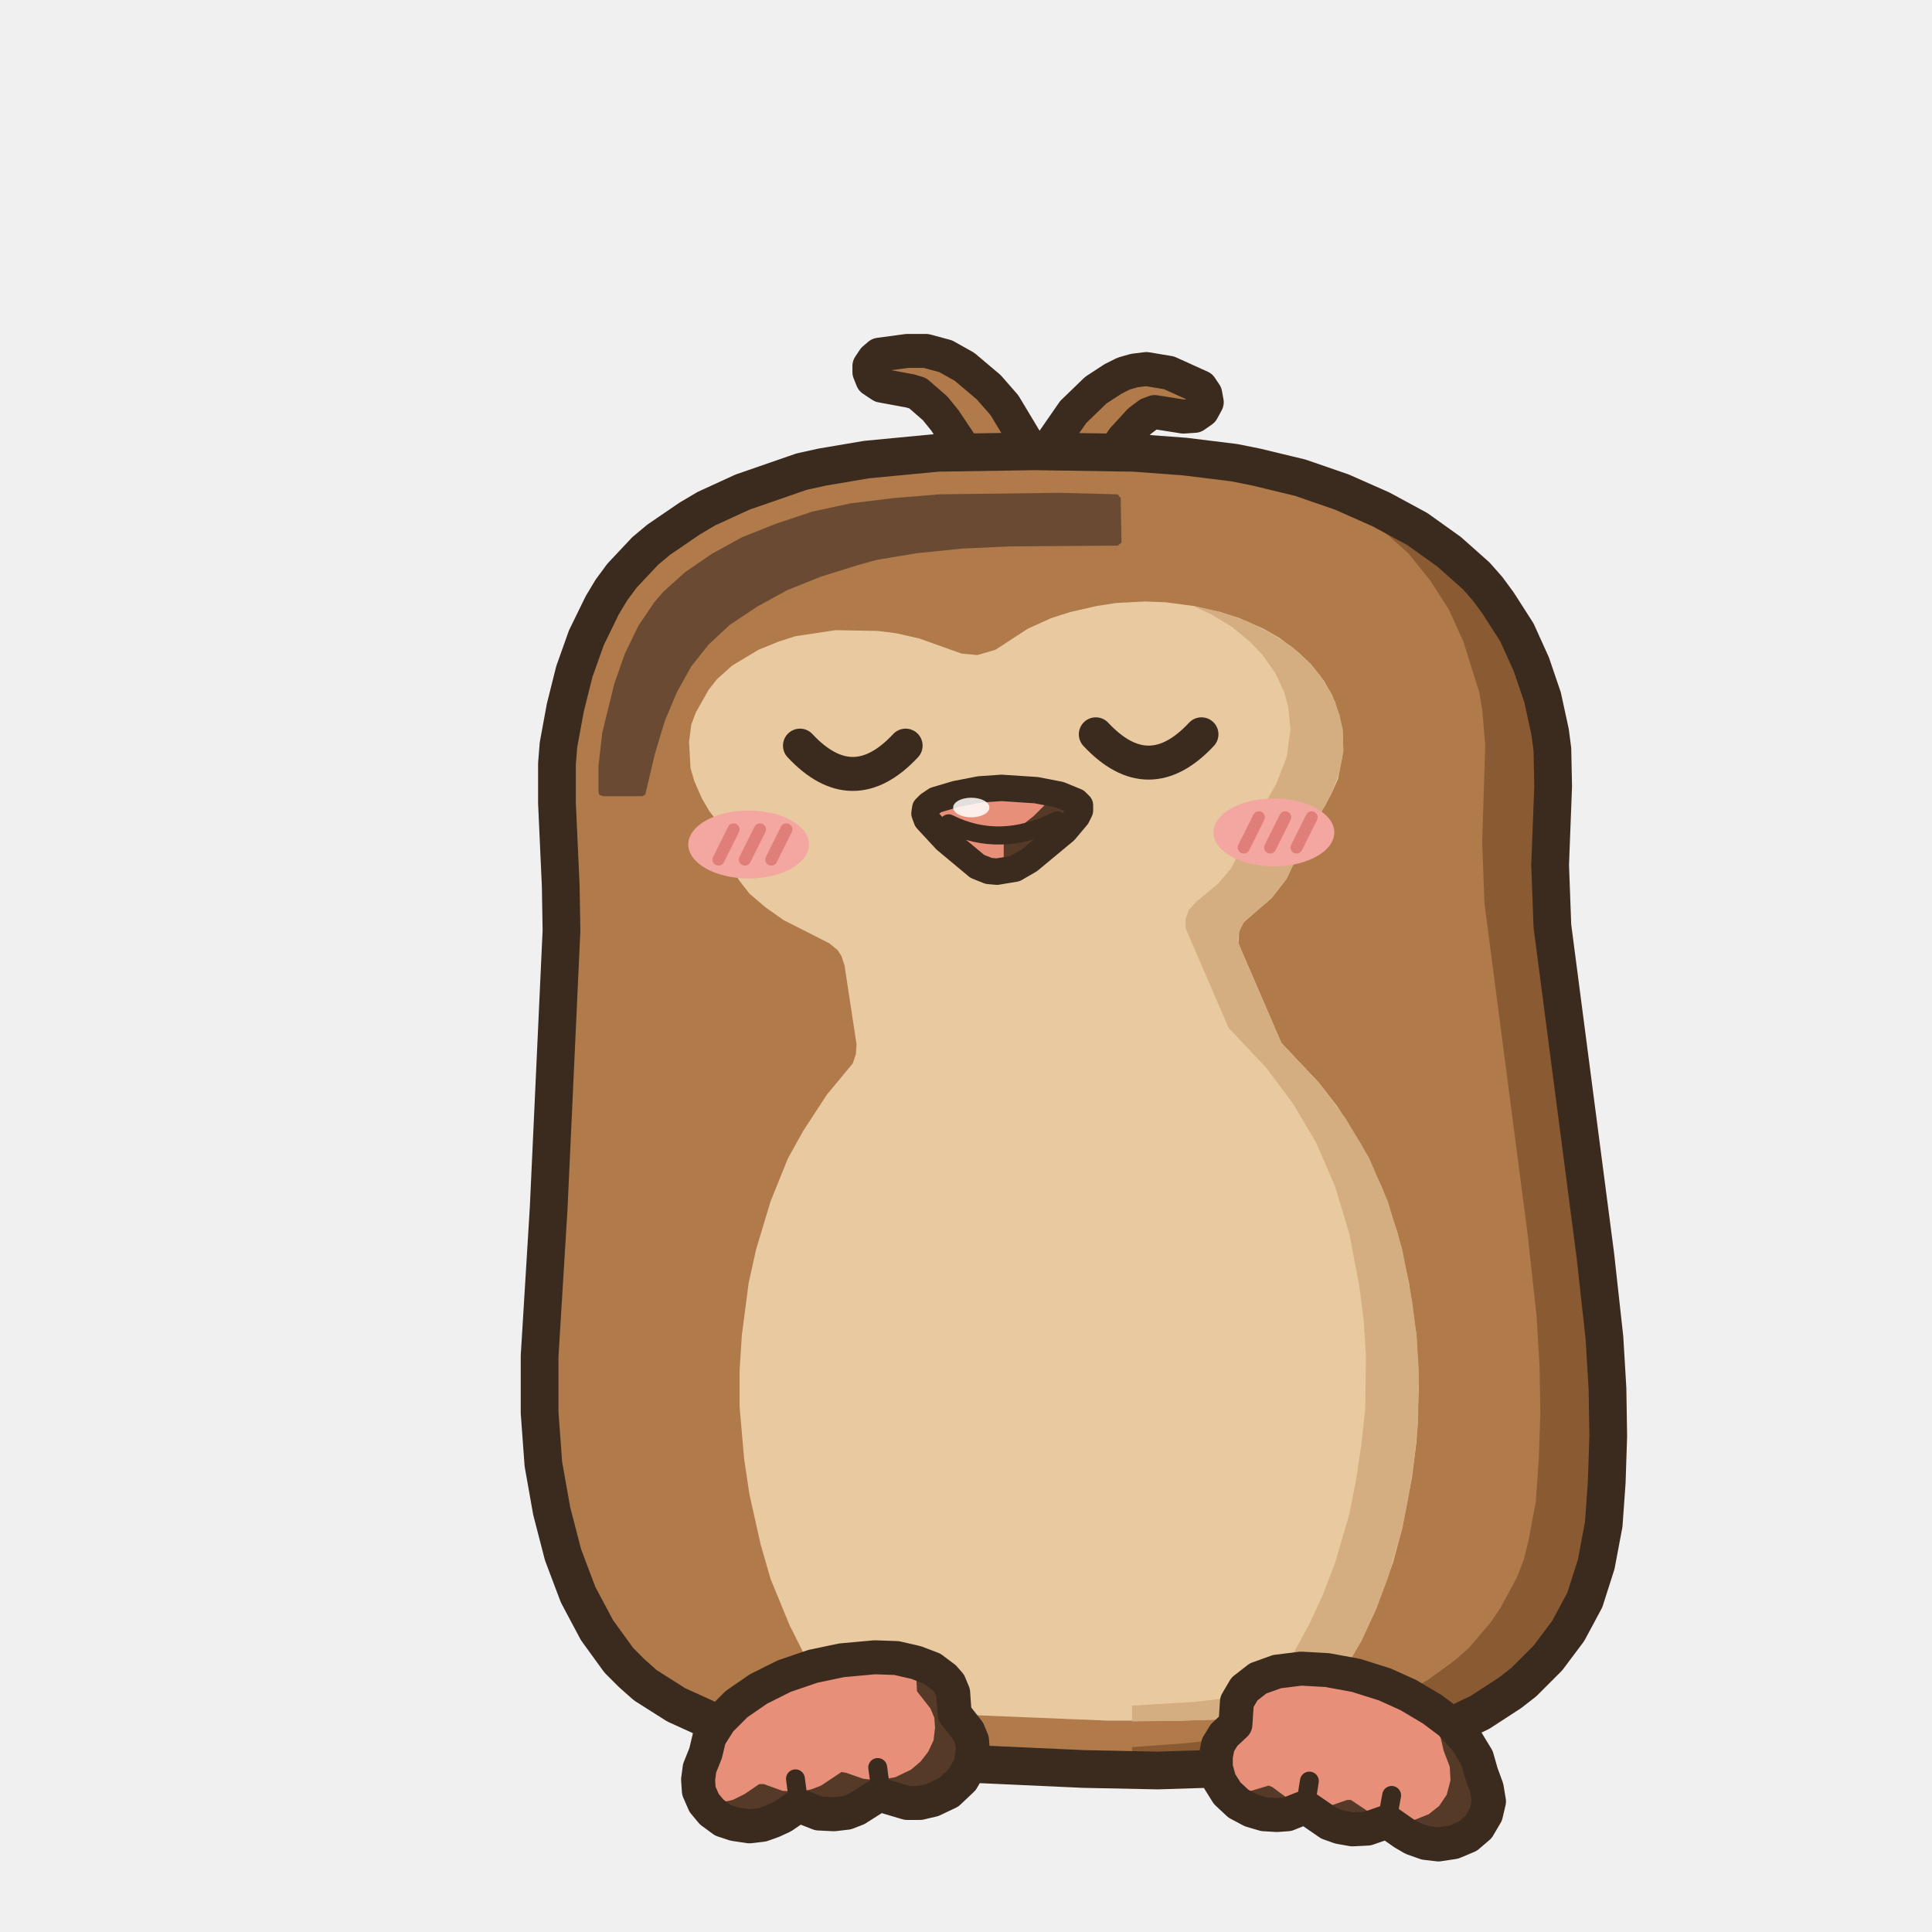
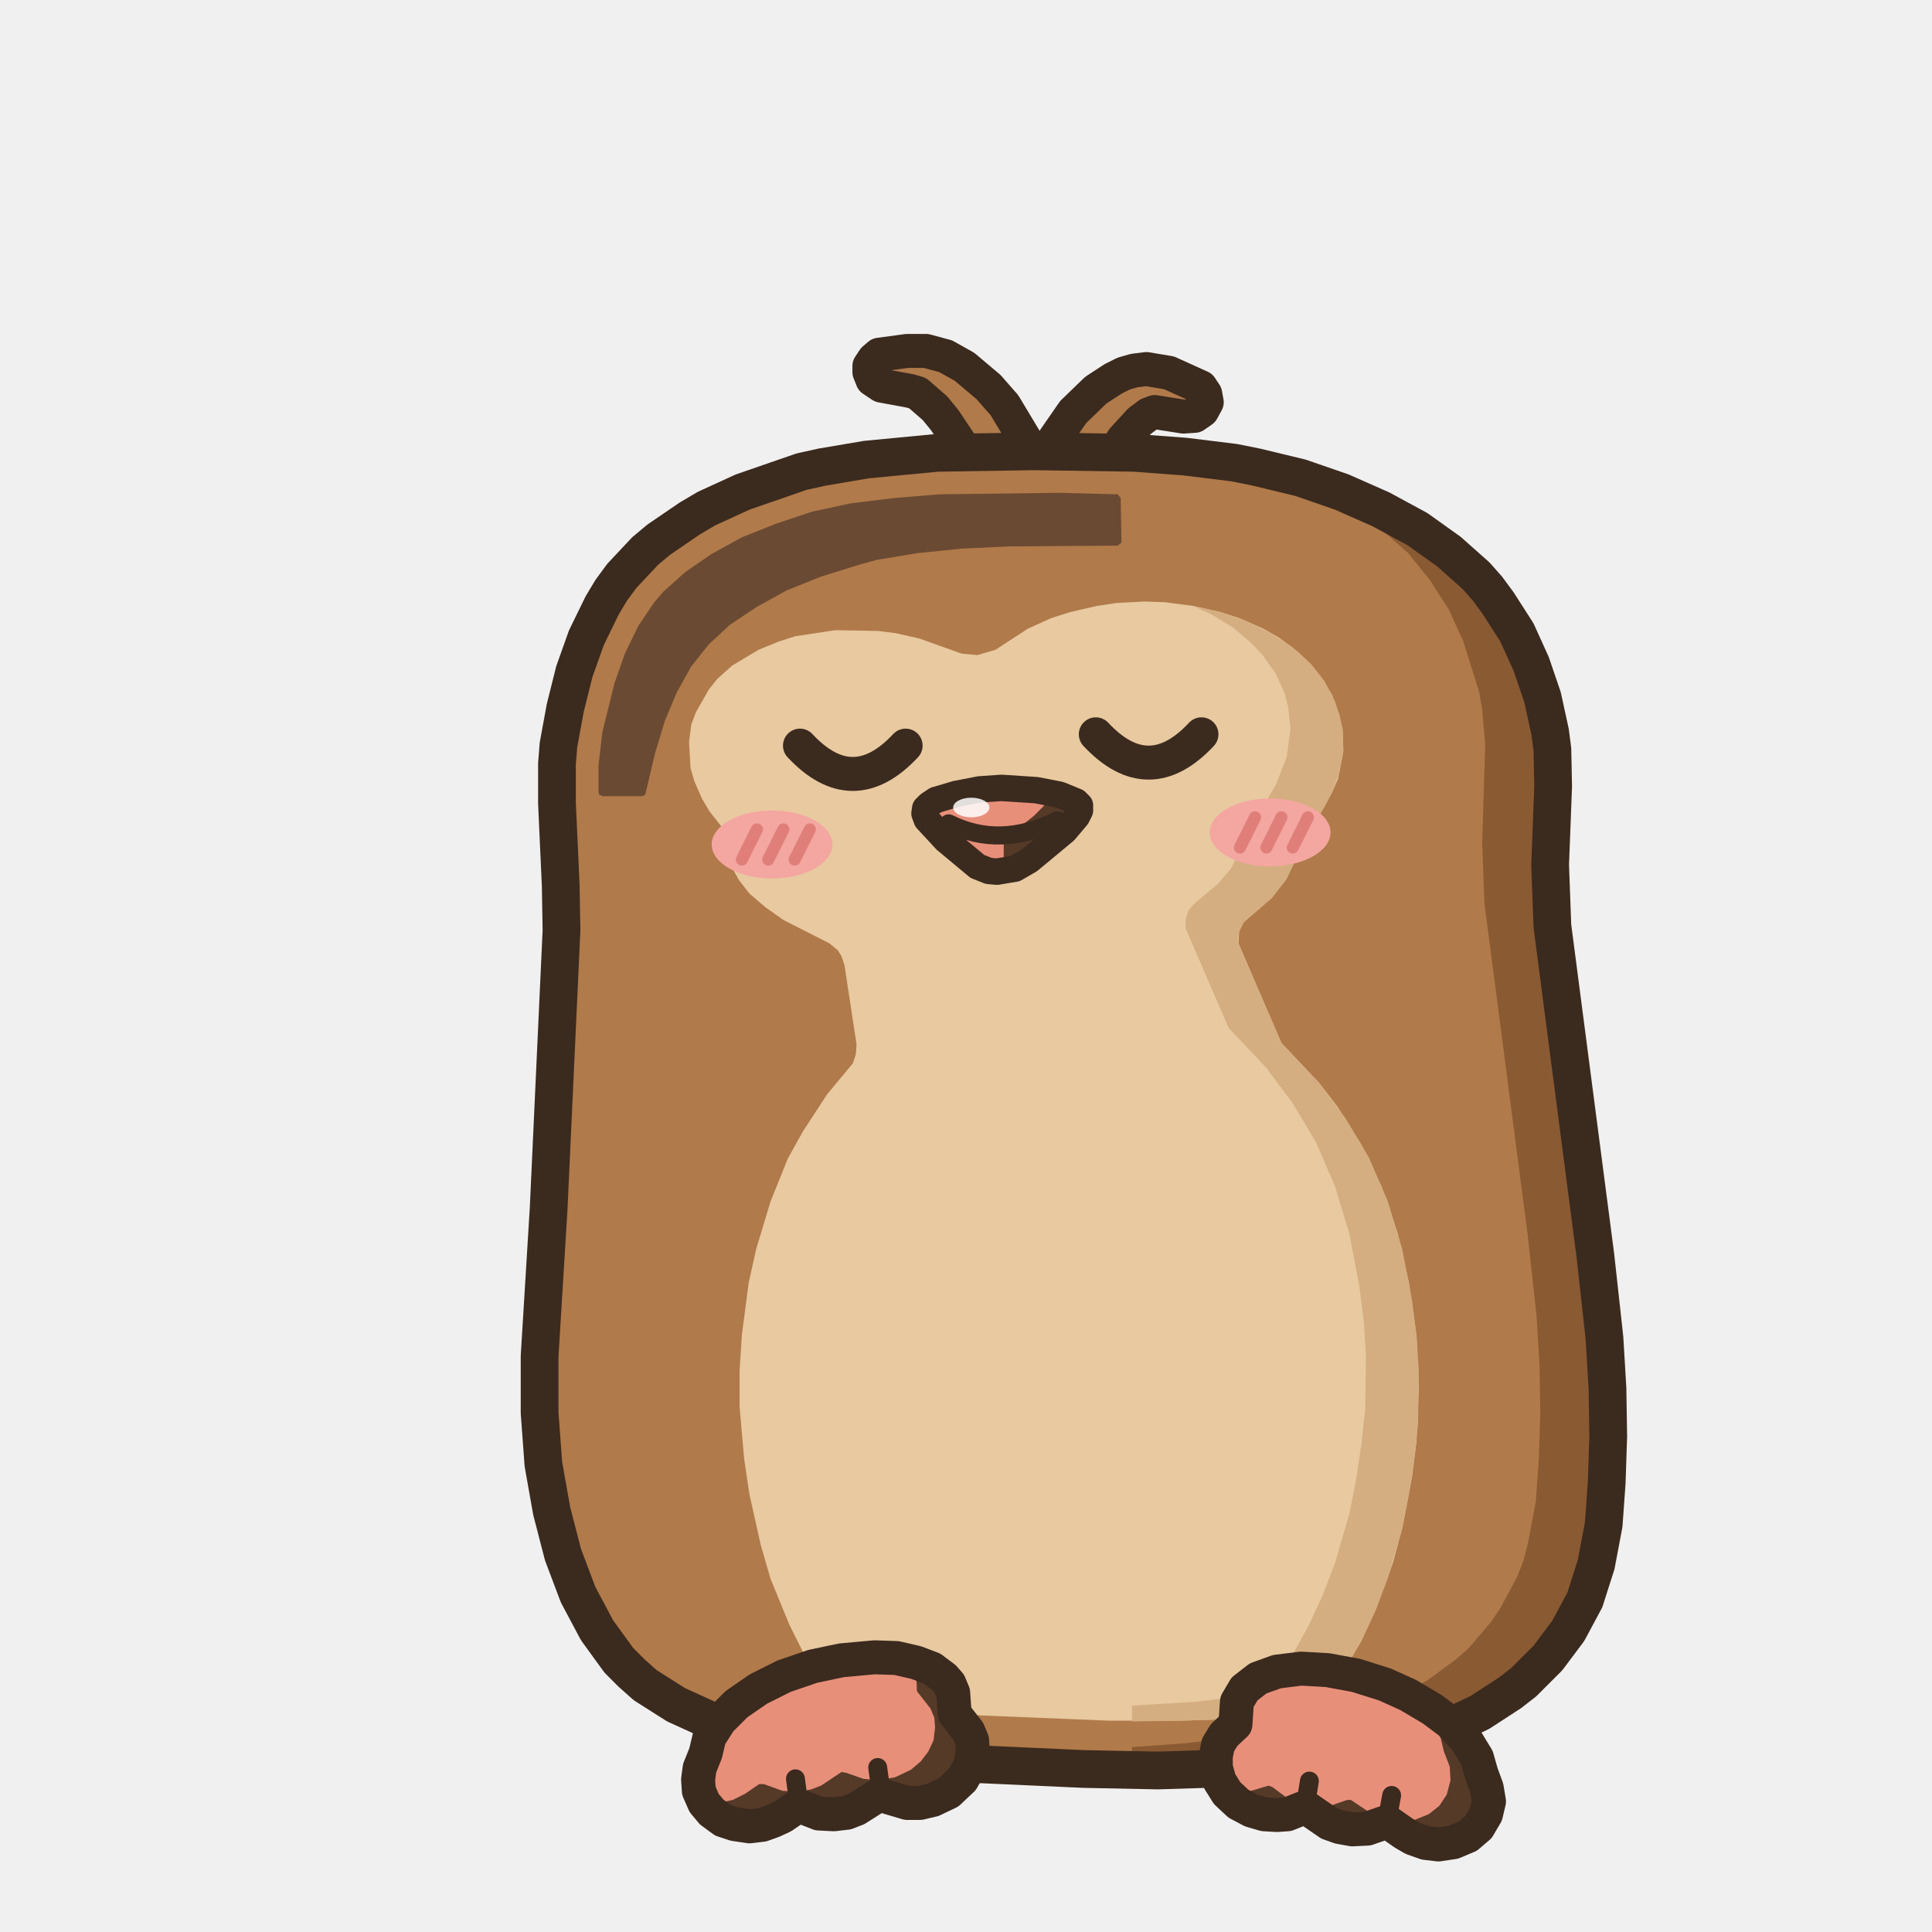
<svg xmlns="http://www.w3.org/2000/svg" viewBox="0 0 256 256">
  <path d="M116.5 47 L115.8 47.6 L115.2 48.5 L115.2 49.3 L115.6 50.3 L116.8 51.1 L120.6 51.8 L121.6 52.1 L123.9 54.1 L125.2 55.7 L127.2 58.7 L128 60.7 L129.4 65.8 L129.7 66.6 L131.1 67.8 L133.2 68.5 L134.4 68.6 L135.9 68.4 L137.2 68 L138 67.4 L139.6 68.2 L141.4 68.6 L143.3 68.4 L145 67.8 L145.9 67 L146.5 66.1 L147.2 62.2 L148.1 59.3 L148.8 58.2 L151 55.8 L152.2 54.9 L153 54.6 L156.8 55.2 L158.3 55.1 L159.3 54.4 L159.9 53.3 L159.7 52.2 L159.1 51.3 L154.9 49.4 L151.9 48.9 L150.3 49.1 L148.9 49.5 L147.5 50.2 L145.2 51.7 L142.2 54.6 L139.5 58.5 L137.8 62.3 L135.8 58.2 L133.1 53.7 L131 51.3 L127.8 48.6 L125.3 47.2 L122.7 46.5 L120.2 46.5Z" fill="#B07A4A" />
  <path d="M116.5 47 L115.8 47.6 L115.2 48.5 L115.2 49.3 L115.6 50.3 L116.8 51.1 L120.6 51.8 L121.6 52.1 L123.9 54.1 L125.2 55.7 L127.2 58.7 L128 60.7 L129.4 65.8 L129.7 66.6 L131.1 67.8 L133.2 68.5 L134.4 68.6 L135.9 68.4 L137.2 68 L138 67.4 L139.6 68.2 L141.4 68.6 L143.3 68.4 L145 67.8 L145.9 67 L146.5 66.1 L147.2 62.2 L148.1 59.3 L148.8 58.2 L151 55.8 L152.2 54.9 L153 54.6 L156.8 55.2 L158.3 55.1 L159.3 54.4 L159.9 53.3 L159.7 52.2 L159.1 51.3 L154.9 49.4 L151.9 48.9 L150.3 49.1 L148.9 49.5 L147.5 50.2 L145.2 51.7 L142.2 54.6 L139.5 58.5 L137.8 62.3 L135.8 58.2 L133.1 53.7 L131 51.3 L127.8 48.6 L125.3 47.2 L122.7 46.5 L120.2 46.5Z" fill="none" stroke="#3B2A1E" stroke-width="4.5" stroke-linecap="round" stroke-linejoin="round" />
  <path d="M137.1 59.8 L150.3 60 L157 60.5 L163.5 61.3 L166.5 61.9 L172.3 63.3 L177.8 65.2 L183 67.5 L187.8 70.1 L192 73.1 L195.6 76.3 L197.1 78 L198.5 79.9 L201 83.8 L202.9 88 L204.4 92.4 L205.4 97 L205.7 99.3 L205.8 104.2 L205.4 114.6 L205.7 122.7 L211.4 166.4 L212.6 177.3 L213 184 L213.1 190.3 L212.9 196.4 L212.5 202 L211.5 207.3 L210 212 L207.8 216.1 L205.1 219.7 L201.9 222.9 L200.1 224.3 L196.1 226.9 L191.7 229 L186.6 230.7 L181 232 L172 233.3 L163 234.3 L153.4 234.6 L143.6 234.4 L121.5 233.4 L112.3 232.6 L106.7 231.6 L98.9 229.6 L94 227.9 L89.6 225.9 L85.5 223.3 L83.7 221.7 L82 220 L79.1 216 L76.6 211.3 L74.6 206 L73.1 200.2 L72 194 L71.5 187.2 L71.5 179.7 L72.7 160.1 L74.4 123.3 L74.3 117.4 L73.8 106.4 L73.8 101.2 L74 98.7 L74.9 93.8 L76.1 89 L77.7 84.5 L79.8 80.2 L81 78.2 L82.4 76.3 L85.5 73 L87.3 71.5 L91.4 68.7 L93.6 67.4 L98.4 65.2 L106.2 62.5 L108.9 61.9 L114.8 60.9 L124.2 60Z" fill="#B07A4A" />
  <path d="M140.3 65.3 L124.5 65.5 L118.4 66 L112.7 66.7 L107.6 67.8 L102.8 69.4 L98.3 71.2 L94.3 73.4 L90.8 75.8 L87.9 78.4 L86.7 79.8 L84.6 82.9 L82.8 86.6 L81.4 90.6 L79.8 97.1 L79.3 101.5 L79.3 104.9 L79.4 105.3 L79.9 105.5 L85.1 105.5 L85.5 105.3 L86.8 99.8 L88.1 95.5 L89.7 91.7 L91.6 88.3 L93.9 85.4 L96.7 82.8 L100.3 80.4 L104.3 78.2 L108.8 76.4 L113.6 74.9 L116.1 74.2 L121.5 73.3 L127.4 72.7 L133.7 72.4 L148.1 72.3 L148.6 71.9 L148.5 66 L148.1 65.5Z" fill="#6B4A33" />
  <path d="M150 234.6 L156.6 234.5 L163 234.3 L172 233.3 L178.1 232.5 L186.6 230.7 L191.7 229 L194 228 L198.2 225.6 L201.9 222.9 L205.1 219.7 L206.5 218 L209 214.1 L210.9 209.7 L211.5 207.3 L212.5 202 L212.9 196.4 L213.1 190.3 L213 184 L212.6 177.3 L211.4 166.4 L205.7 122.7 L205.4 114.6 L205.8 104.2 L205.7 99.3 L205.4 97 L204.4 92.4 L202 85.9 L199.8 81.8 L197.1 78 L193.9 74.6 L190 71.6 L187.8 70.1 L183 67.5 L177.8 65.2 L169.8 62.6 L174 64.5 L178.8 67.1 L183 70.1 L186.6 73.3 L189.5 76.9 L192 80.8 L193.9 85 L196 91.7 L196.4 94 L196.8 98.7 L196.4 111.6 L196.7 119.7 L202.4 163.4 L203.6 174.3 L204 181 L204.1 187.3 L203.9 193.4 L203.5 199 L202.5 204.3 L201.9 206.7 L201 209 L198.8 213.1 L197.5 215 L194.6 218.4 L192.9 219.9 L189.2 222.6 L185 225 L182.7 226 L180.2 226.9 L174.9 228.4 L169.1 229.5 L163 230.3 L157 231 L150 231.5Z" fill="#8A5A33" />
  <path d="M95.5 109.4 L96 110.6 L96.3 113.2 L96.8 114.6 L97.9 116.6 L99.3 118.4 L101.4 120.2 L103.8 121.9 L109.9 125 L111 125.9 L111.5 126.7 L111.9 127.9 L113.5 138.4 L113.4 139.7 L113 140.9 L109.6 145 L106.4 149.9 L104.4 153.5 L102.1 159.2 L100.2 165.5 L99.2 170 L98.3 176.9 L98 181.6 L98 186.4 L98.6 193.3 L99.3 198 L100.8 204.7 L102.1 209.2 L104.6 215.3 L106.6 219.3 L109.9 224.7 L110.7 225.8 L116 226.5 L124.9 227.1 L147 228 L156.5 228 L162.5 227.8 L174.8 226.4 L177.2 222.9 L180.4 217.4 L182.3 213.3 L184.6 207 L185.8 202.5 L187.1 195.7 L187.7 191 L188 184 L187.7 177 L186.7 170 L185.2 163.4 L183.1 157.3 L180.4 151.7 L177.2 146.6 L174.8 143.5 L169.8 138.2 L164.1 125 L164.2 123.4 L164.8 122.2 L168.5 119 L170.5 116.4 L171.4 114.5 L172.2 111.3 L175.5 106.9 L176.5 105 L177.3 103.2 L178 99.5 L177.9 96.6 L176.9 93 L175.5 90.3 L173.7 88 L172 86.4 L169.5 84.5 L167.4 83.3 L164.2 81.9 L161.7 81.1 L158.2 80.3 L154.4 79.8 L151.7 79.7 L147.9 79.9 L145.3 80.3 L141.8 81.1 L139.3 81.9 L136.2 83.3 L131.9 86.1 L129.5 86.8 L127.4 86.6 L121.8 84.6 L118.7 83.9 L116.3 83.6 L110.7 83.5 L105.4 84.3 L103.2 85 L100.5 86.1 L97 88.2 L95 90 L93.9 91.4 L92.2 94.4 L91.6 96 L91.3 98.3 L91.5 101.8 L92 103.5 L93 105.8 L94 107.5Z" fill="#E8C9A0" />
  <path d="M150 228.1 L156.5 228 L162.5 227.8 L174.8 226.4 L177.2 222.9 L180.4 217.4 L182.3 213.3 L183.9 209.1 L185.8 202.6 L186.7 198 L187.4 193.3 L187.9 188.7 L188 181.6 L187.7 177 L187.1 172.3 L185.8 165.5 L183.9 159.2 L181.4 153.4 L178.3 148.2 L174.8 143.5 L169.8 138.2 L164.4 125.8 L164 124.6 L164.2 123.4 L164.8 122.2 L168.5 119 L170.4 116.6 L171.4 114.5 L172.2 111.3 L175 107.8 L176.5 105 L177.5 102.3 L178 99.5 L177.9 96.7 L177.5 94.7 L176.5 92 L175 89.6 L173.6 87.9 L171.2 85.7 L168.4 83.9 L165.2 82.3 L161.7 81.1 L158.1 80.3 L160.5 81.4 L163.3 83.1 L165.8 85.2 L167.3 86.8 L169 89.2 L170.2 91.8 L170.7 93.7 L171 96.6 L170.5 100.3 L169.1 103.9 L168 105.8 L165.2 109.3 L164.4 112.6 L163.1 115.1 L161.4 117.1 L158.4 119.6 L157.5 120.6 L157.1 121.8 L157.1 123 L162.8 136.2 L167.8 141.5 L171.3 146.2 L174.4 151.4 L176.9 157.2 L178.8 163.5 L180.1 170.3 L180.7 175 L181 179.6 L180.9 186.7 L180.4 191.3 L179.7 196 L178.8 200.6 L176.9 207.1 L175.3 211.3 L173.4 215.4 L171.3 219.2 L167.8 224.4 L158.4 225.5 L150 226Z" fill="#D4AE80" />
  <path d="M137.1 59.8 L150.3 60 L157 60.5 L163.5 61.3 L166.5 61.9 L172.3 63.3 L177.8 65.2 L183 67.5 L187.8 70.1 L192 73.1 L195.6 76.3 L197.1 78 L198.5 79.9 L201 83.8 L202.9 88 L204.4 92.4 L205.4 97 L205.7 99.3 L205.8 104.2 L205.4 114.6 L205.7 122.7 L211.4 166.4 L212.6 177.3 L213 184 L213.1 190.3 L212.9 196.4 L212.5 202 L211.5 207.3 L210 212 L207.8 216.1 L205.1 219.7 L201.9 222.9 L200.1 224.3 L196.1 226.9 L191.7 229 L186.6 230.7 L181 232 L172 233.3 L163 234.3 L153.4 234.6 L143.6 234.4 L121.5 233.4 L112.3 232.6 L106.7 231.6 L98.9 229.6 L94 227.9 L89.6 225.9 L85.5 223.3 L83.7 221.7 L82 220 L79.1 216 L76.6 211.3 L74.6 206 L73.1 200.2 L72 194 L71.5 187.2 L71.5 179.7 L72.7 160.1 L74.4 123.3 L74.3 117.4 L73.8 106.4 L73.8 101.2 L74 98.7 L74.9 93.8 L76.1 89 L77.7 84.5 L79.8 80.2 L81 78.2 L82.4 76.3 L85.5 73 L87.3 71.5 L91.4 68.7 L93.6 67.4 L98.4 65.2 L106.2 62.5 L108.9 61.9 L114.8 60.9 L124.2 60Z" fill="none" stroke="#3B2A1E" stroke-width="5" stroke-linecap="round" stroke-linejoin="round" />
  <path d="M93.5 232.3 L92.7 234.3 L92.5 235.8 L92.6 237.3 L93.3 238.9 L94.3 240.1 L95.8 241.2 L97.3 241.7 L99.3 242 L101 241.8 L102.4 241.3 L103.7 240.7 L105.6 239.4 L106.2 239.4 L108.5 240.3 L110.5 240.4 L112.2 240.2 L113.5 239.7 L116.5 237.8 L120.2 238.9 L121.9 238.9 L123.6 238.5 L125.7 237.5 L127.5 235.8 L128.6 233.9 L128.9 231.9 L128.8 230.6 L128.3 229.4 L126.5 227.1 L126.3 224.3 L125.8 223.1 L125.1 222.3 L123.5 221.1 L121.4 220.3 L118.8 219.7 L115.9 219.6 L111.5 220 L107.7 220.8 L103.9 222.1 L100.5 223.8 L97.6 225.8 L95.4 228 L94 230.2Z" fill="#E88F7A" />
  <path d="M93.3 238.9 L94.4 240.3 L95.8 241.2 L97.6 241.8 L99.3 242 L101 241.8 L102.4 241.3 L103.7 240.7 L105.6 239.4 L106.2 239.4 L107.7 240 L109 240.4 L110.7 240.4 L112.2 240.2 L114.1 239.5 L116.5 237.8 L117.1 237.9 L118.6 238.5 L119.9 238.8 L121.6 238.9 L123.1 238.7 L124.4 238.2 L125.7 237.5 L126.8 236.6 L127.7 235.6 L128.4 234.4 L128.8 233.2 L128.9 231.9 L128.8 230.6 L128.1 229 L126.5 227.1 L126.4 224.6 L125.6 222.8 L124.8 222 L123.5 221.1 L120.8 220.1 L121.4 221.7 L121.5 224.1 L123.3 226.4 L123.8 227.6 L123.9 228.9 L123.7 230.6 L123 232.1 L122 233.4 L120.7 234.5 L118.6 235.5 L116.3 235.9 L114.4 235.7 L112.1 234.9 L111.5 234.8 L108.8 236.6 L107.5 237.1 L106 237.4 L103.7 237.3 L101.2 236.4 L100.6 236.4 L98.7 237.7 L97.1 238.5 L95.2 238.9Z" fill="#553A28" />
  <path d="M93.5 232.3 L92.7 234.3 L92.5 235.8 L92.6 237.3 L93.3 238.9 L94.3 240.1 L95.8 241.2 L97.3 241.7 L99.3 242 L101 241.8 L102.4 241.3 L103.7 240.7 L105.6 239.4 L106.2 239.4 L108.5 240.3 L110.5 240.4 L112.2 240.2 L113.5 239.7 L116.5 237.8 L120.2 238.9 L121.9 238.9 L123.6 238.5 L125.7 237.5 L127.5 235.8 L128.6 233.9 L128.9 231.9 L128.8 230.6 L128.3 229.4 L126.5 227.1 L126.3 224.3 L125.8 223.1 L125.1 222.3 L123.5 221.1 L121.4 220.3 L118.8 219.7 L115.9 219.6 L111.5 220 L107.7 220.8 L103.9 222.1 L100.5 223.8 L97.6 225.8 L95.4 228 L94 230.2Z" fill="none" stroke="#3B2A1E" stroke-width="4.5" stroke-linecap="round" stroke-linejoin="round" />
  <path d="M105.4 235.7 L106 240.2 M116.3 234.2 L116.9 238.6" fill="none" stroke="#3B2A1E" stroke-width="2.5" stroke-linecap="round" stroke-linejoin="round" />
  <path d="M163.9 225.5 L163.7 228.5 L162.2 229.9 L161.4 231.2 L161.1 232.7 L161.1 234.2 L161.6 236 L162.6 237.6 L164.1 239 L165.8 239.9 L167.5 240.4 L169.2 240.5 L170.6 240.4 L172.6 239.6 L173.2 239.6 L176.1 241.6 L177.5 242.1 L179.2 242.4 L181.2 242.3 L183.5 241.5 L184 241.5 L186 242.9 L187.2 243.6 L188.9 244.2 L190.6 244.4 L192.6 244.1 L194.5 243.3 L195.9 242.1 L196.9 240.4 L197.3 238.7 L197 236.9 L196.3 235 L195.7 232.9 L194.3 230.6 L192.2 228.3 L189.8 226.5 L186.6 224.6 L183.5 223.2 L179.7 222 L175.9 221.3 L172.4 221.1 L169.2 221.5 L166.7 222.4 L164.9 223.8Z" fill="#E88F7A" />
  <path d="M162.4 237.4 L163.4 238.4 L164.5 239.3 L167 240.3 L168.4 240.5 L169.8 240.5 L171.2 240.2 L172.6 239.6 L173.2 239.6 L175.6 241.3 L177.5 242.1 L178.9 242.4 L180.6 242.4 L182 242.1 L183.5 241.5 L184 241.5 L187.2 243.6 L188.9 244.2 L190.3 244.4 L192.8 244 L194.1 243.6 L195.2 242.8 L196.6 241 L197.1 239.9 L197.3 238.7 L197 236.9 L196.3 235 L195.9 233.3 L194.3 230.6 L192.6 228.7 L190.8 227.2 L188.3 225.5 L185.8 224.2 L188.3 226.5 L189.9 228.4 L190.9 230.3 L191.3 232 L192.1 234.1 L192.2 235.9 L191.7 237.8 L190.7 239.3 L189.3 240.4 L187.3 241.2 L185 241.3 L183.6 241.1 L182 240.5 L179 238.5 L178.5 238.5 L175.9 239.4 L173.3 239.3 L170.9 238.5 L168.6 236.8 L168.1 236.6 L165.1 237.5Z" fill="#553A28" />
  <path d="M163.9 225.5 L163.7 228.5 L162.2 229.9 L161.4 231.2 L161.1 232.7 L161.1 234.2 L161.6 236 L162.6 237.6 L164.1 239 L165.8 239.9 L167.5 240.4 L169.2 240.5 L170.6 240.4 L172.6 239.6 L173.2 239.6 L176.1 241.6 L177.5 242.1 L179.2 242.4 L181.2 242.3 L183.5 241.5 L184 241.5 L186 242.9 L187.2 243.6 L188.9 244.2 L190.6 244.4 L192.6 244.1 L194.5 243.3 L195.9 242.1 L196.9 240.4 L197.3 238.7 L197 236.9 L196.3 235 L195.7 232.9 L194.3 230.6 L192.2 228.3 L189.8 226.5 L186.6 224.6 L183.5 223.2 L179.7 222 L175.9 221.3 L172.4 221.1 L169.2 221.5 L166.7 222.4 L164.9 223.8Z" fill="none" stroke="#3B2A1E" stroke-width="4.5" stroke-linecap="round" stroke-linejoin="round" />
  <path d="M173.5 236 L172.8 240.4 M184.4 237.9 L183.6 242.3" fill="none" stroke="#3B2A1E" stroke-width="2.5" stroke-linecap="round" stroke-linejoin="round" />
-   <ellipse cx="99.2" cy="111.9" rx="8" ry="4.5" fill="#F4A6A0" />
-   <ellipse cx="168.8" cy="110.3" rx="8" ry="4.5" fill="#F4A6A0" />
-   <path d="M95.2 113.9 L97.2 109.9 M98.7 113.9 L100.7 109.9 M102.2 113.9 L104.2 109.9 M164.8 112.3 L166.8 108.3 M168.3 112.3 L170.3 108.3 M171.8 112.3 L173.8 108.3" fill="none" stroke="#E07F7A" stroke-width="1.6" stroke-linecap="round" stroke-linejoin="round" />
+   <ellipse cx="102.3" cy="111.9" rx="8" ry="4.5" fill="#F4A6A0" />
+   <ellipse cx="168.3" cy="110.3" rx="8" ry="4.5" fill="#F4A6A0" />
+   <path d="M98.3 113.9 L100.3 109.9 M101.8 113.9 L103.8 109.9 M105.3 113.9 L107.3 109.9 M164.3 112.3 L166.3 108.3 M167.8 112.3 L169.8 108.3 M171.3 112.3 L173.3 108.3" fill="none" stroke="#E07F7A" stroke-width="1.6" stroke-linecap="round" stroke-linejoin="round" />
  <path d="M106 98.8 Q113 106.3 120 98.8" fill="none" stroke="#3B2A1E" stroke-width="4.5" stroke-linecap="round" stroke-linejoin="round" />
  <path d="M145.2 97.3 Q152.2 104.8 159.2 97.3" fill="none" stroke="#3B2A1E" stroke-width="4.5" stroke-linecap="round" stroke-linejoin="round" />
  <path d="M122.6 107.1 L123.1 106.6 L124 106 L126.7 105.2 L129.8 104.6 L132.7 104.4 L137.3 104.7 L140.4 105.3 L142.6 106.2 L143.1 106.7 L143.1 107.4 L142.7 108.2 L141.1 110.1 L136.4 114 L134.5 115.1 L132.1 115.5 L131 115.4 L129.5 114.8 L125.3 111.3 L122.8 108.6 L122.5 107.8Z" fill="#E88F7A" />
  <path d="M133 115.5 L135.8 114.4 L140 111.1 L142.7 108.2 L143.1 107.4 L143.1 106.7 L142.6 106.2 L141.6 105.7 L139.8 105.1 L139 106.1 L137 108.1 L133 111.3Z" fill="#553A28" />
  <path d="M122.6 107.1 L123.1 106.6 L124 106 L126.7 105.2 L129.8 104.6 L132.7 104.4 L137.3 104.7 L140.4 105.3 L142.6 106.2 L143.1 106.7 L143.1 107.4 L142.7 108.2 L141.1 110.1 L136.4 114 L134.5 115.1 L132.1 115.5 L131 115.4 L129.5 114.8 L125.3 111.3 L122.8 108.6 L122.5 107.8Z" fill="none" stroke="#3B2A1E" stroke-width="3.5" stroke-linecap="round" stroke-linejoin="round" />
  <path d="M125.7 109.1 Q132.5 112.5 140.1 108.7" fill="none" stroke="#3B2A1E" stroke-width="2.4" stroke-linecap="round" stroke-linejoin="round" />
  <ellipse cx="128.7" cy="107" rx="2.4" ry="1.3" fill="#FFFFFF" fill-opacity="0.85" />
</svg>
